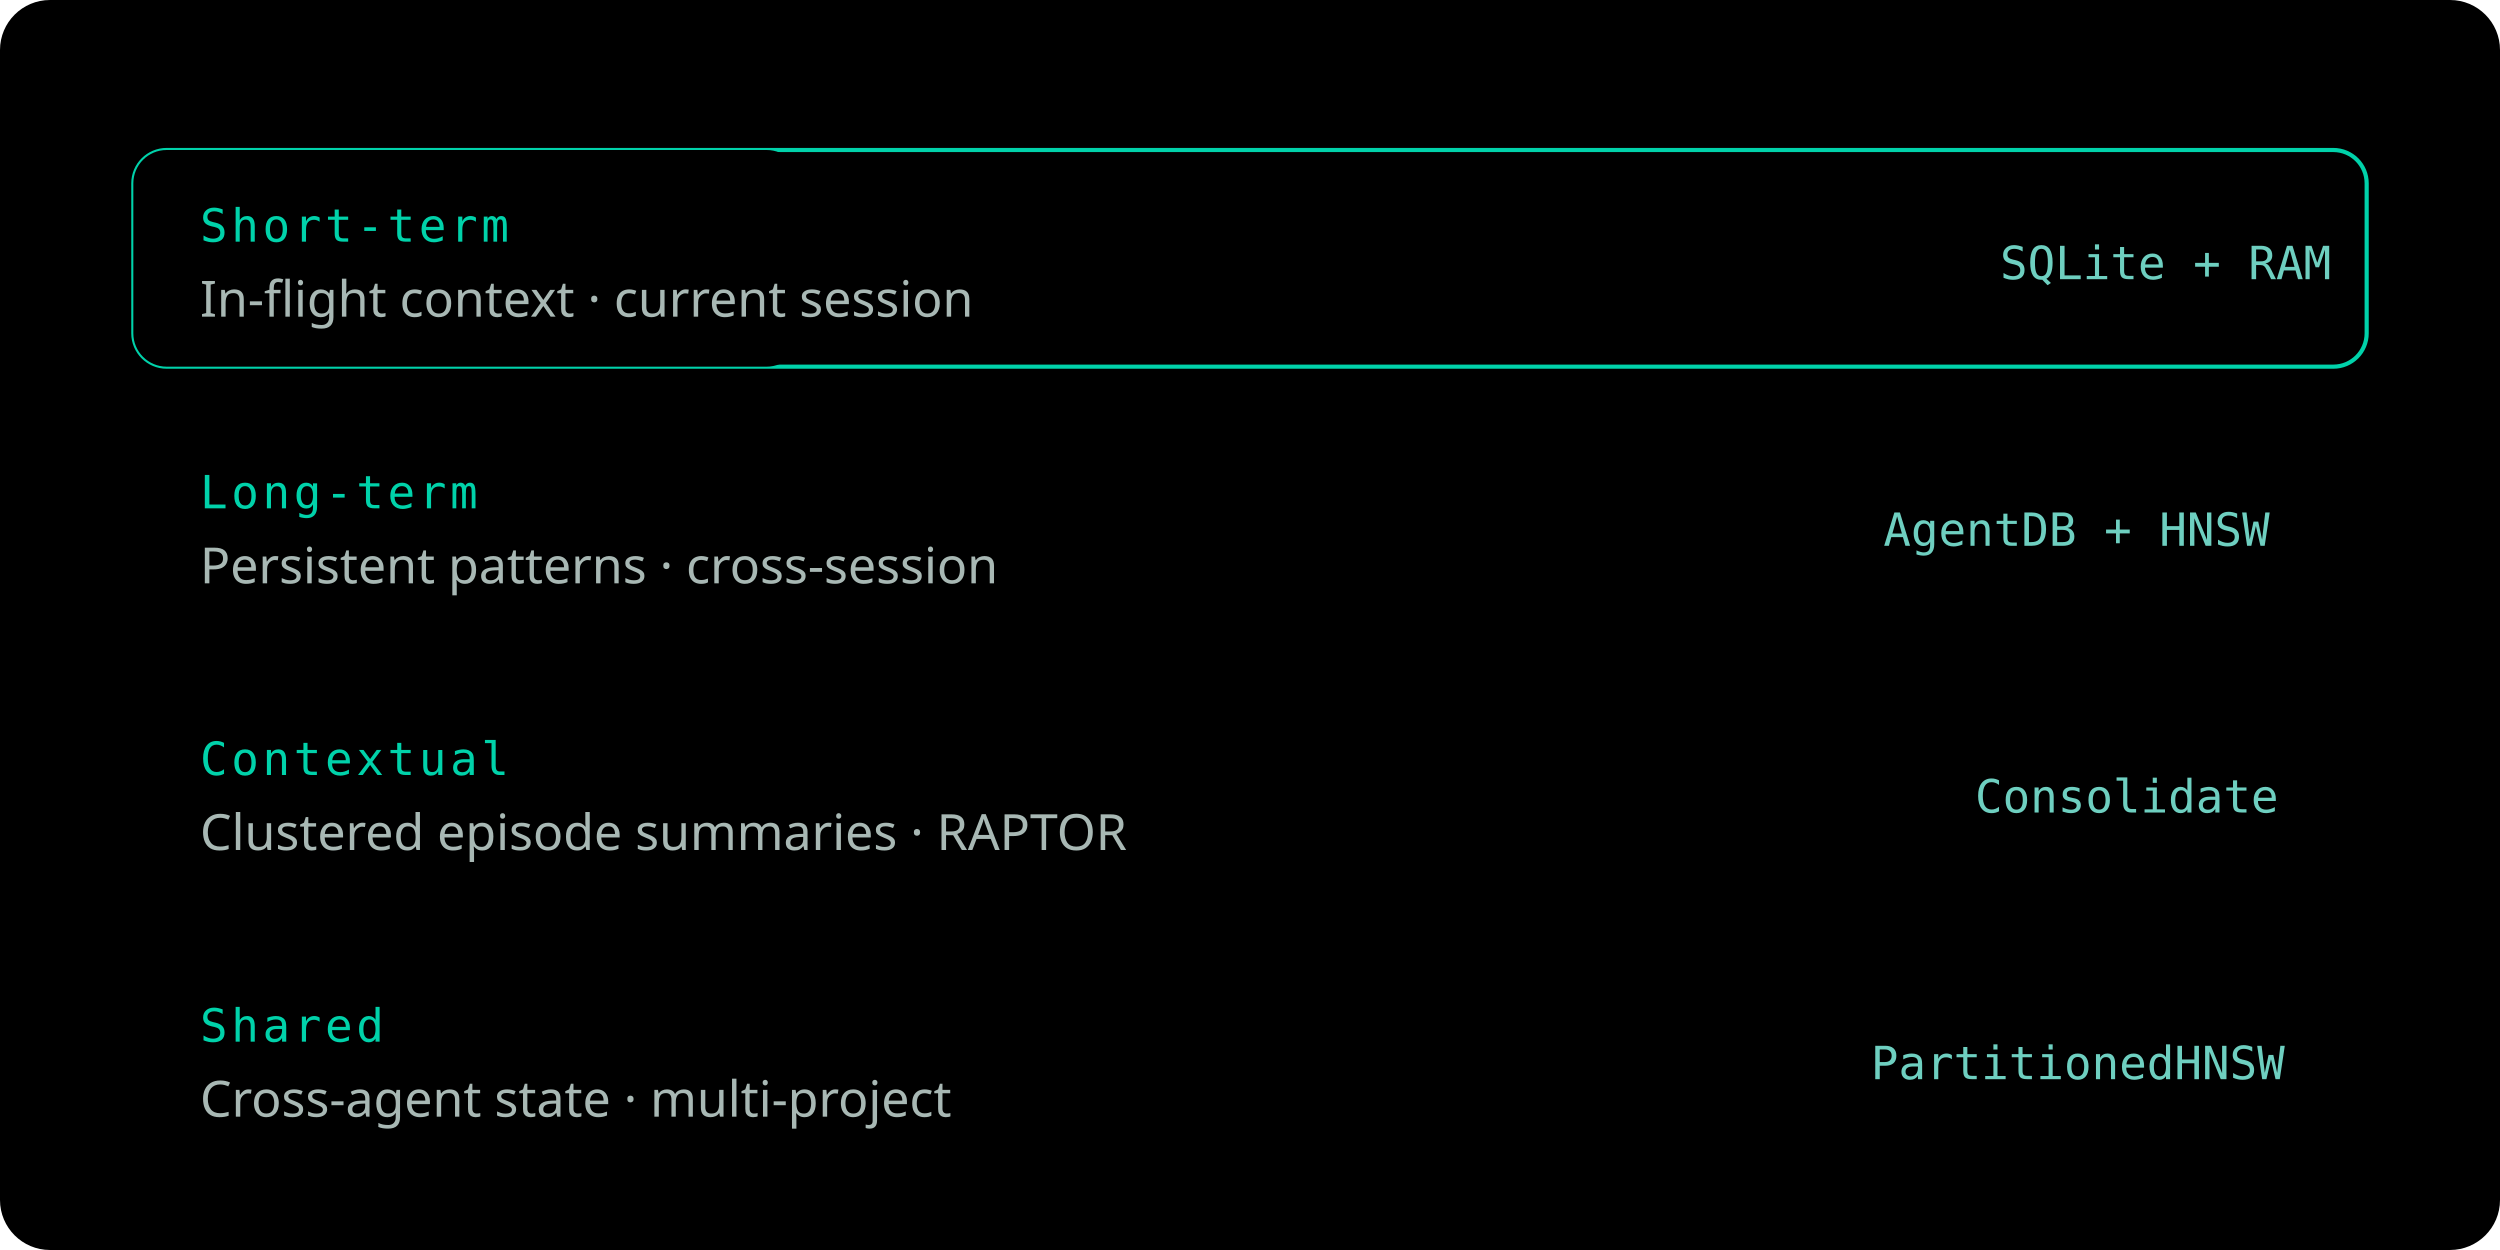
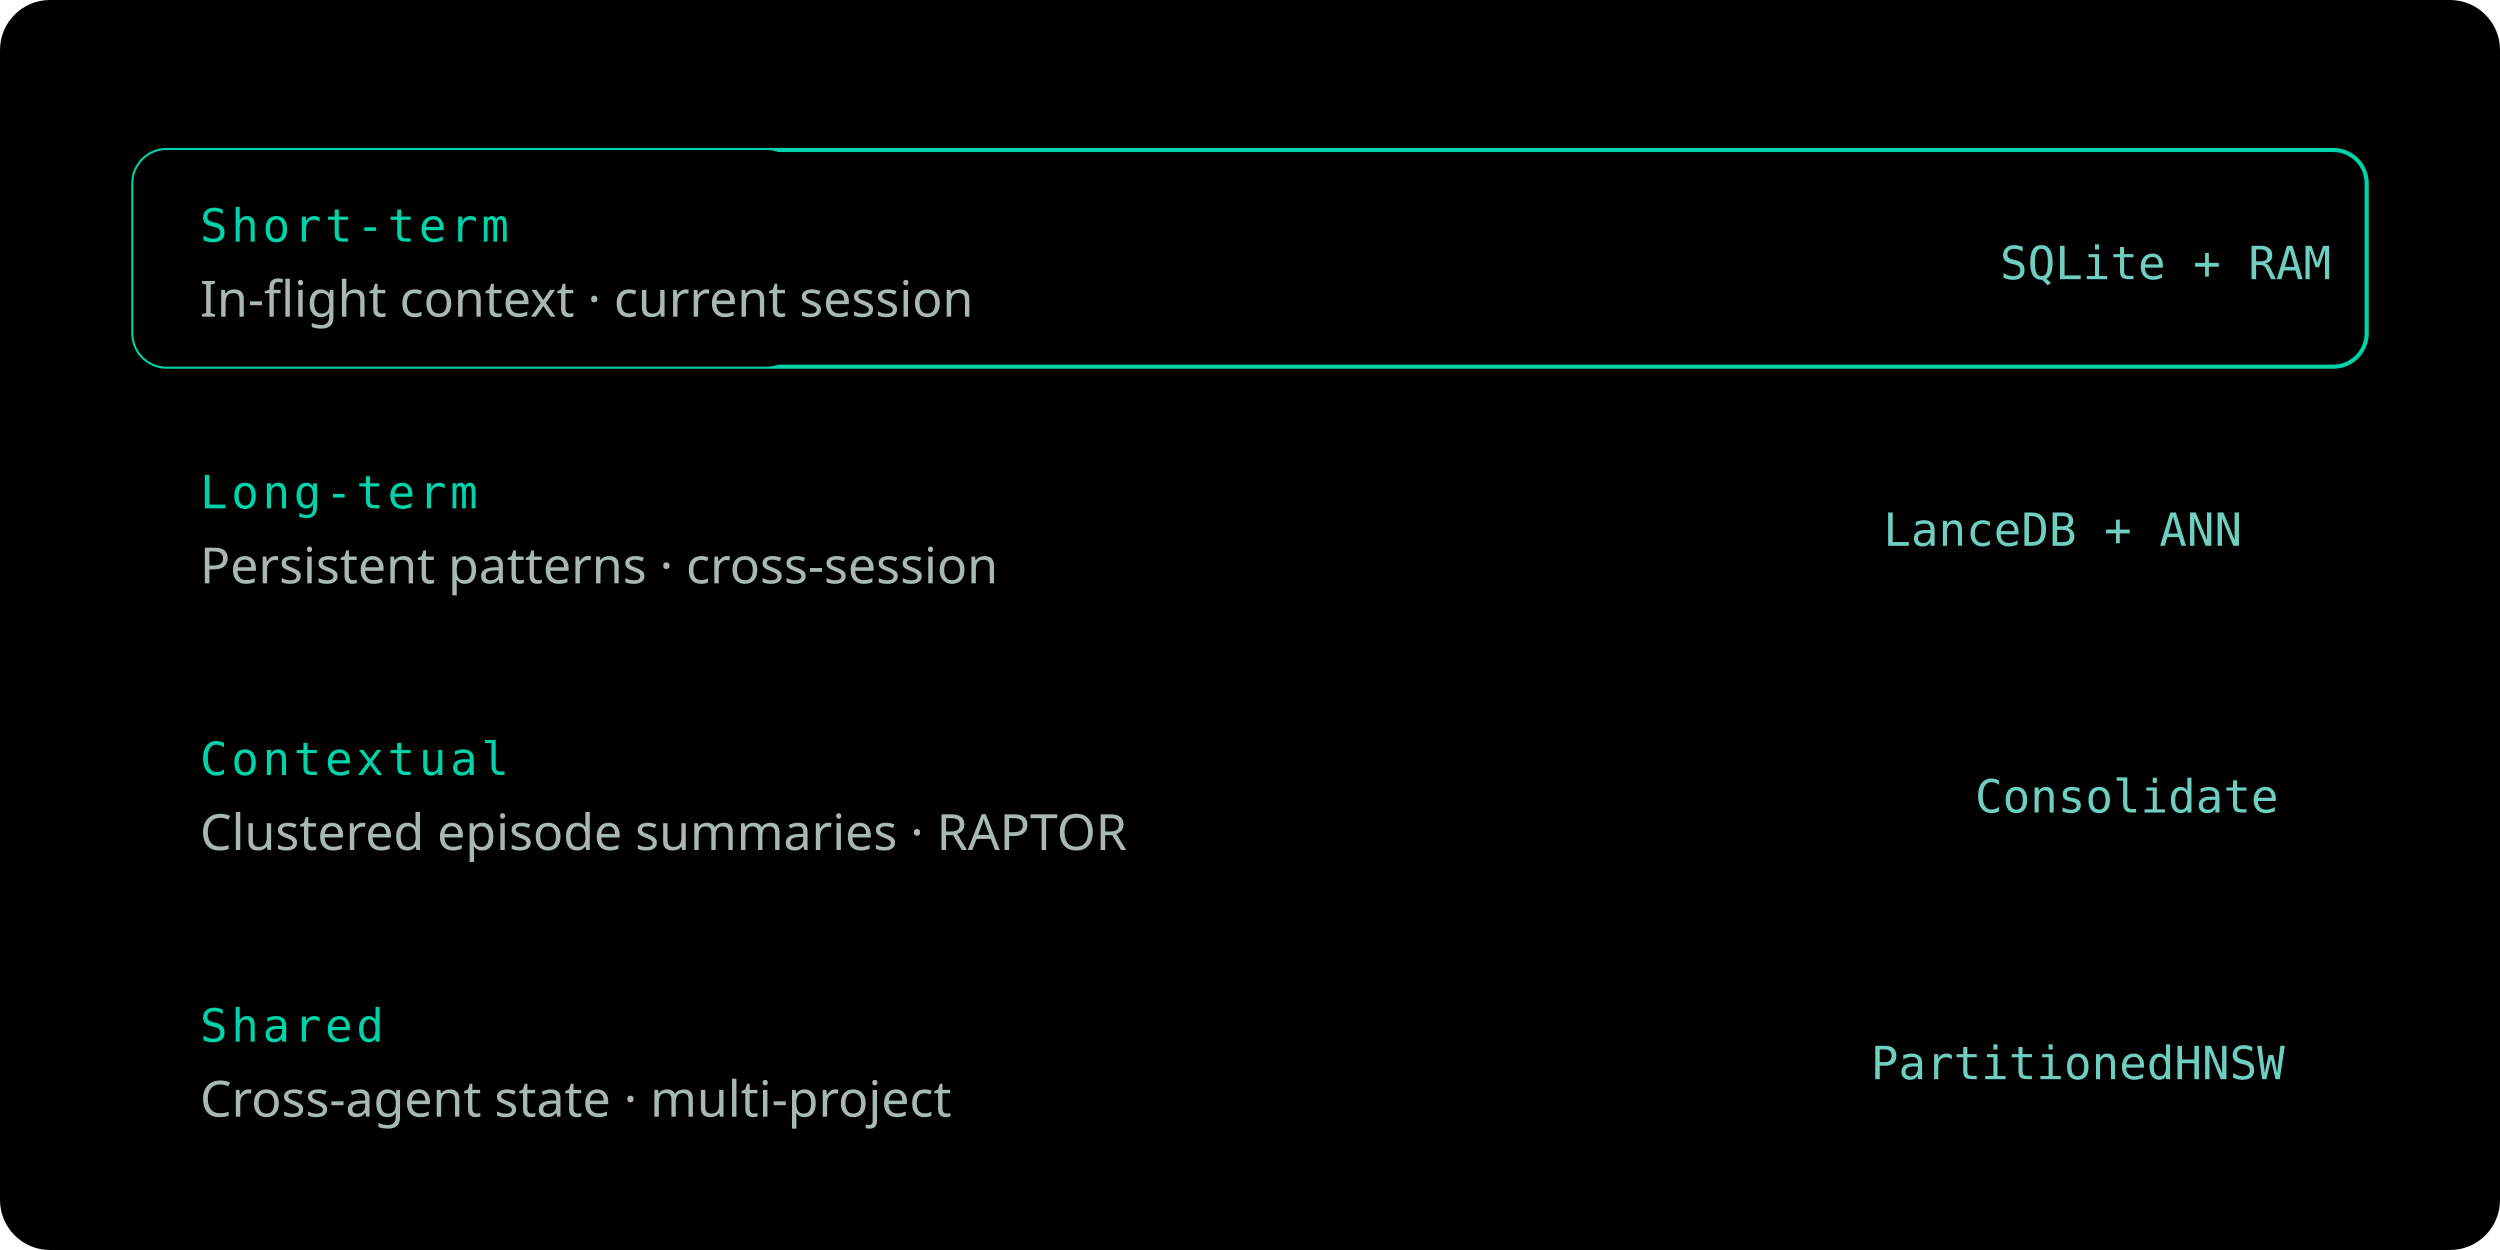
<svg xmlns="http://www.w3.org/2000/svg" viewBox="0 0 600 300" width="600" height="300">
  <defs>
    <radialGradient id="node-glow" cx="50%" cy="50%" r="50%">
      <stop offset="0%" stop-color="#00D2AA" stop-opacity="0.3" />
      <stop offset="100%" stop-color="#00D2AA" stop-opacity="0" />
    </radialGradient>
    <style>
      .tier-label { font-family: 'Space Grotesk', monospace, sans-serif; font-size: 11px; fill: #00D2AA; letter-spacing: 0.08em; text-transform: uppercase; }
      .tier-desc { font-family: 'DM Sans', sans-serif; font-size: 12px; fill: #a8b8b4; }
      .tier-val { font-family: 'Fira Code', monospace; font-size: 11px; fill: #6ecfc0; }
    </style>
  </defs>
  <rect width="600" height="300" fill="oklch(11% 0.012 265)" rx="12" />
  <rect x="32" y="36" width="536" height="52" rx="8" fill="oklch(72% 0.22 168 / 0.08)" stroke="#00D2AA" stroke-width="1" />
  <rect x="32" y="36" width="160" height="52" rx="8" fill="oklch(72% 0.22 168 / 0.12)" />
  <text x="48" y="58" class="tier-label">Short-term</text>
  <text x="48" y="76" class="tier-desc">In-flight context · current session</text>
  <text x="480" y="67" class="tier-val">SQLite + RAM</text>
  <rect x="32" y="100" width="536" height="52" rx="8" fill="oklch(65% 0.16 295 / 0.07)" stroke="oklch(65% 0.16 295)" stroke-opacity="0.4" stroke-width="1" />
  <rect x="32" y="100" width="260" height="52" rx="8" fill="oklch(65% 0.16 295 / 0.10)" />
  <text x="48" y="122" class="tier-label" fill="oklch(65% 0.16 295)">Long-term</text>
  <text x="48" y="140" class="tier-desc">Persistent patterns · cross-session</text>
-   <text x="452" y="131" class="tier-val" fill="oklch(65% 0.16 295)">AgentDB + HNSW</text>
+   <text x="452" y="131" class="tier-val" fill="oklch(65% 0.16 295)">LanceDB + ANN</text>
  <rect x="32" y="164" width="536" height="52" rx="8" fill="oklch(70% 0.18 60 / 0.07)" stroke="oklch(70% 0.18 60)" stroke-opacity="0.4" stroke-width="1" />
  <rect x="32" y="164" width="380" height="52" rx="8" fill="oklch(70% 0.18 60 / 0.10)" />
  <text x="48" y="186" class="tier-label" fill="oklch(70% 0.18 60)">Contextual</text>
  <text x="48" y="204" class="tier-desc">Clustered episode summaries · RAPTOR</text>
  <text x="474" y="195" class="tier-val" fill="oklch(70% 0.18 60)">Consolidate</text>
  <rect x="32" y="228" width="536" height="52" rx="8" fill="oklch(62% 0.20 22 / 0.07)" stroke="oklch(62% 0.20 22)" stroke-opacity="0.4" stroke-width="1" />
  <rect x="32" y="228" width="536" height="52" rx="8" fill="oklch(62% 0.20 22 / 0.10)" />
  <text x="48" y="250" class="tier-label" fill="oklch(62% 0.20 22)">Shared</text>
  <text x="48" y="268" class="tier-desc">Cross-agent state · multi-project</text>
  <text x="449" y="259" class="tier-val" fill="oklch(62% 0.20 22)">PartitionedHNSW</text>
  <text x="300" y="22" text-anchor="middle" font-family="'Space Grotesk', sans-serif" font-size="11px" fill="oklch(55% 0.010 265)" letter-spacing="0.05em">MEMORY PALACE — 150×–12,500× FASTER SEARCH VIA HNSW</text>
</svg>
